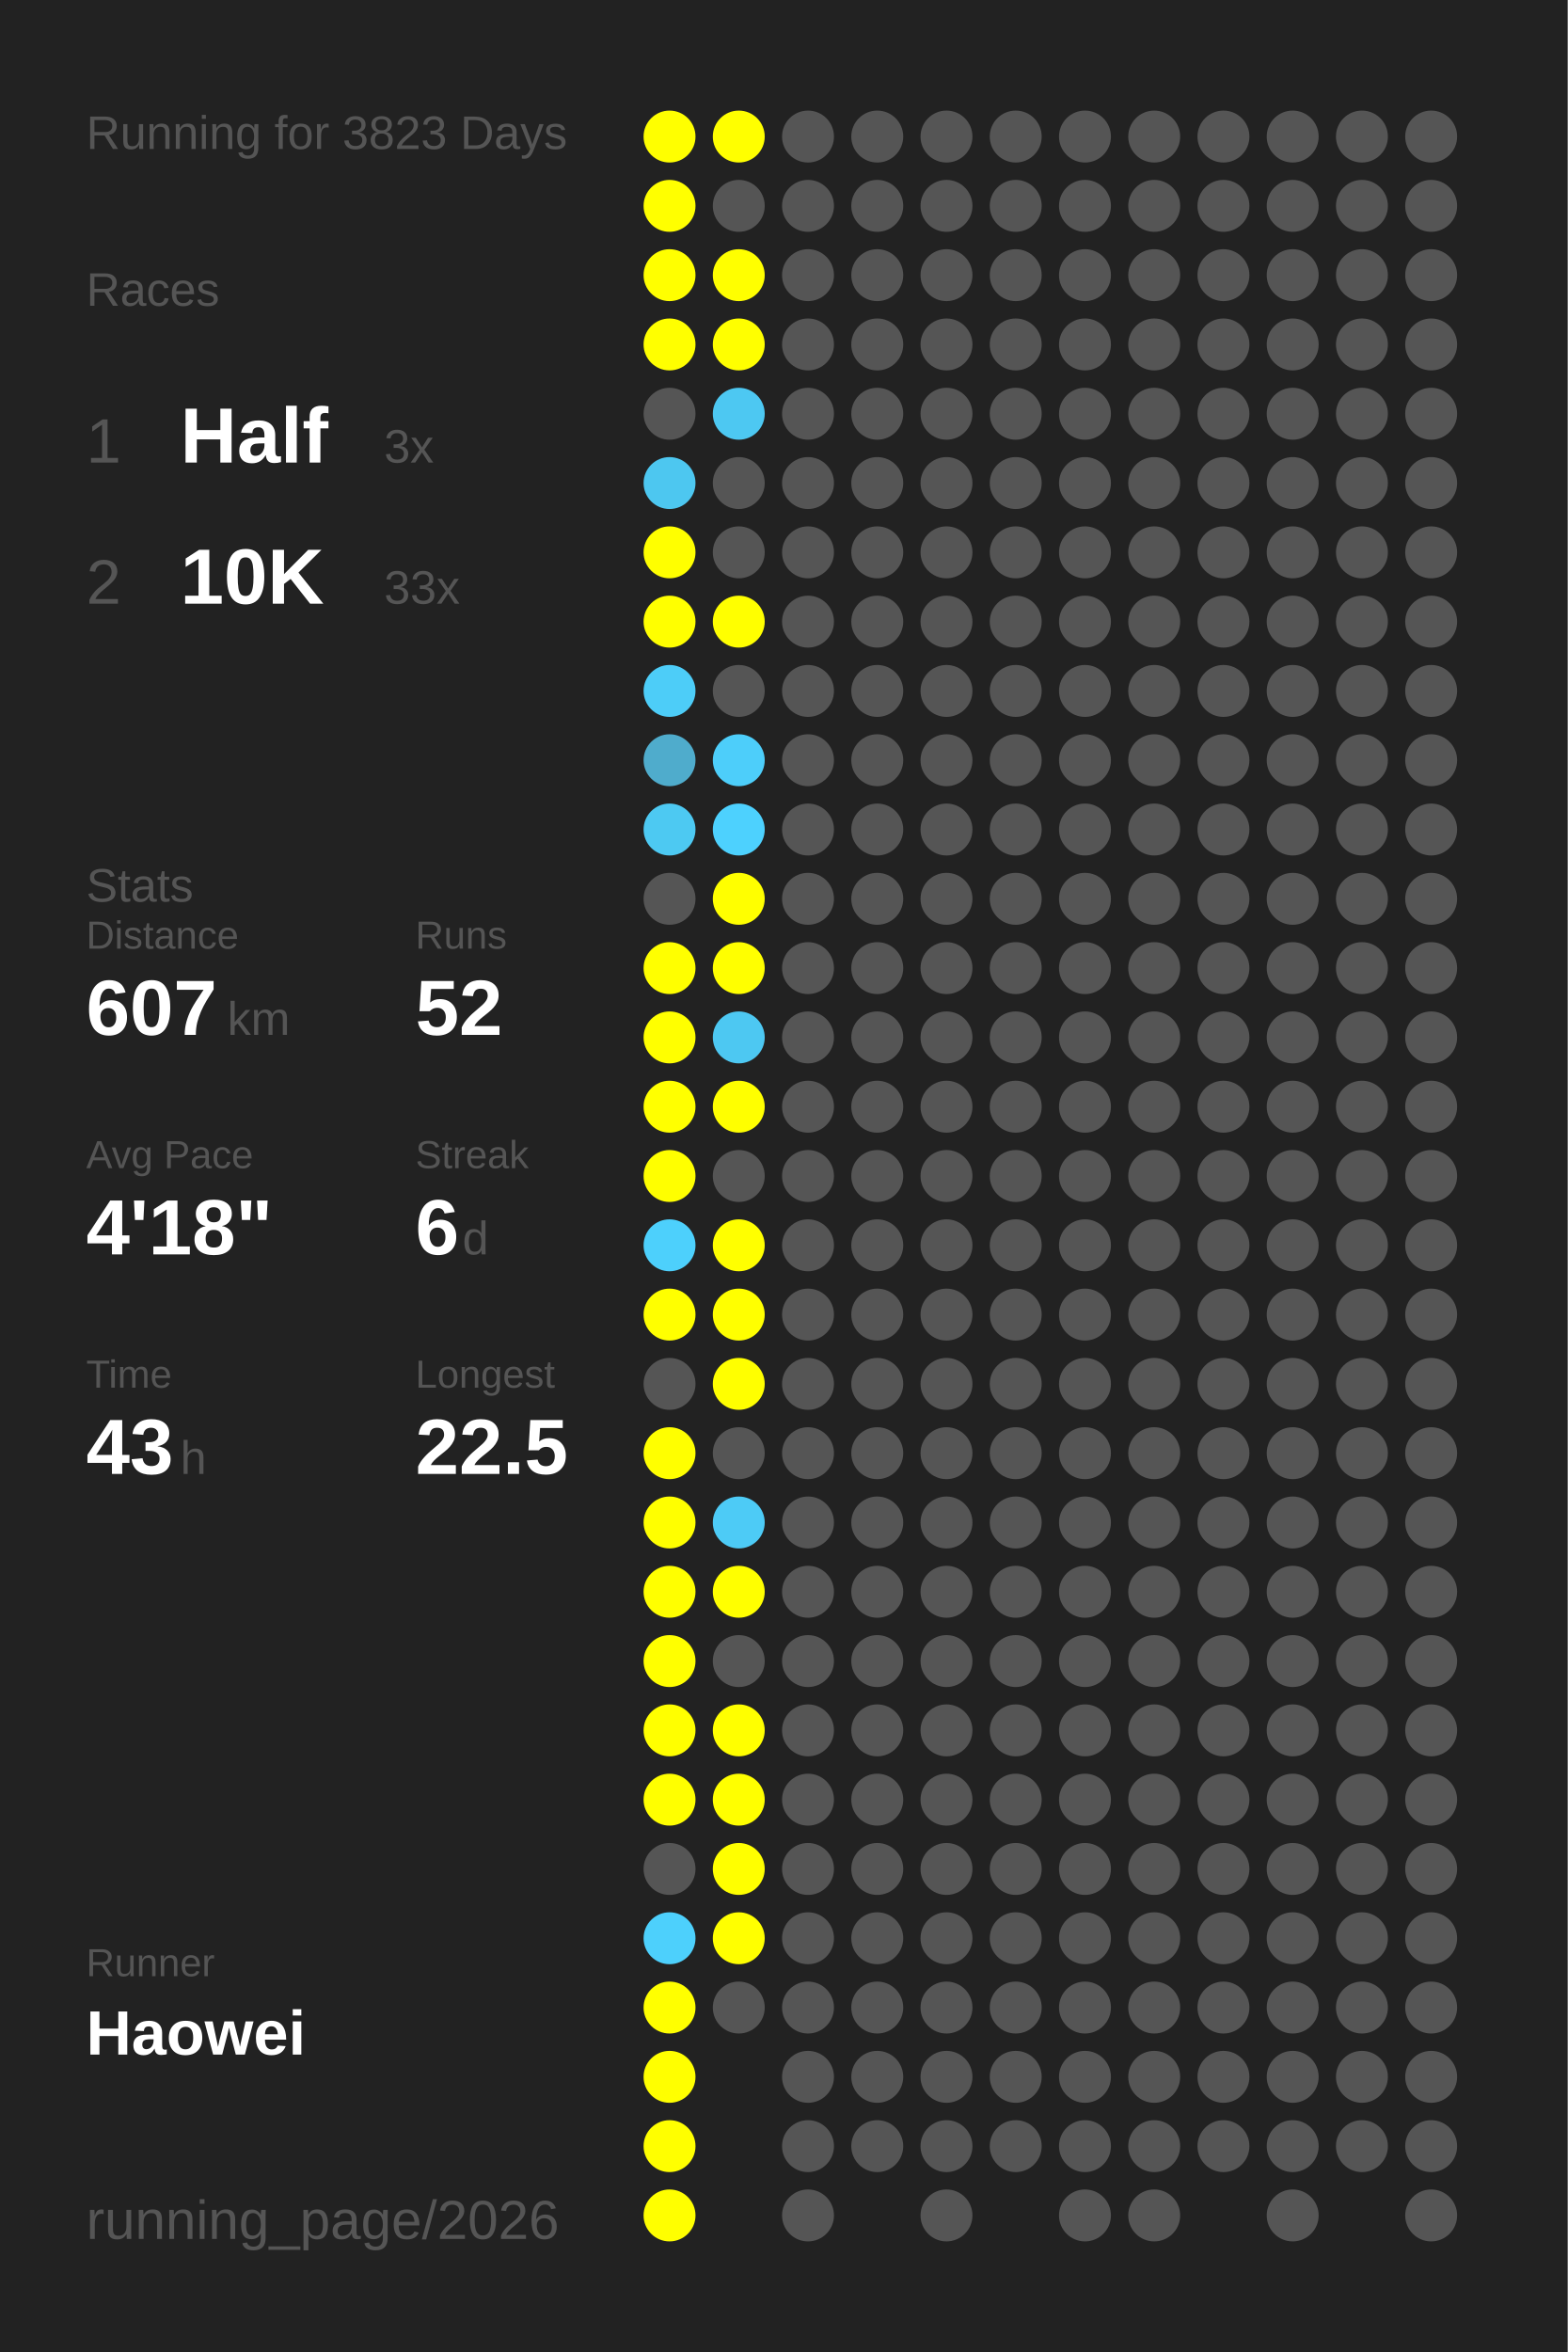
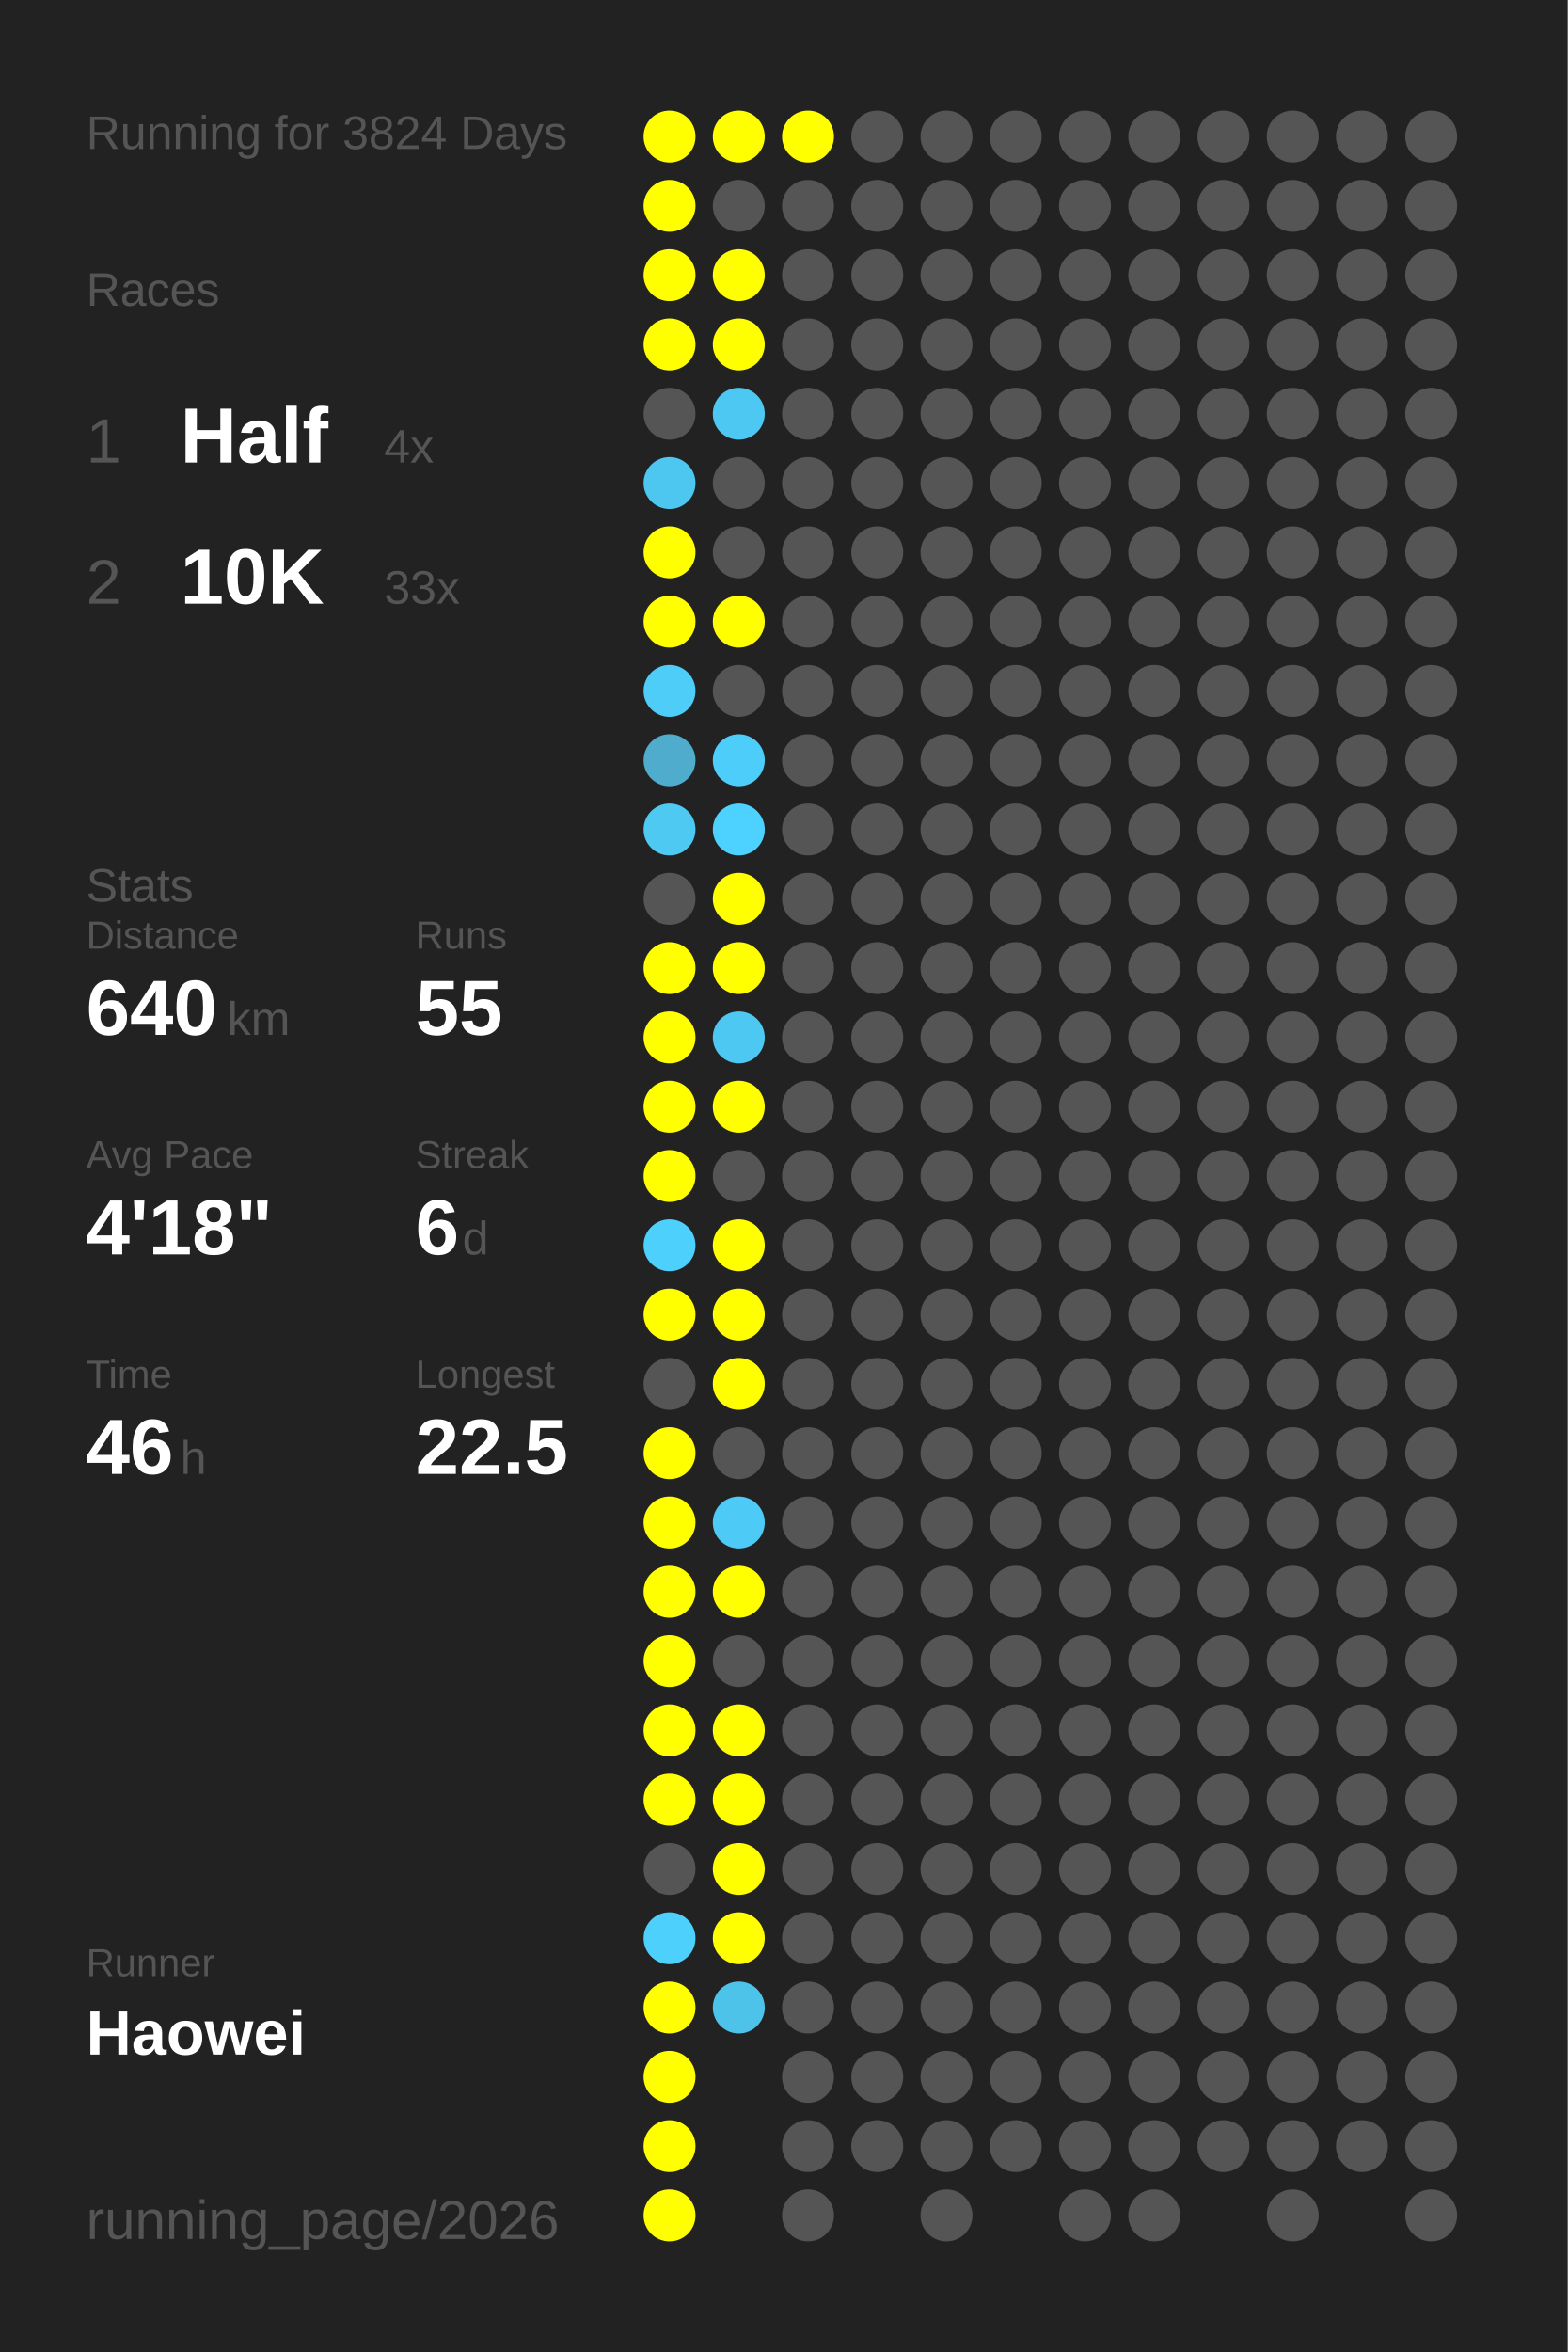
<svg xmlns="http://www.w3.org/2000/svg" baseProfile="full" height="300mm" version="1.1" viewBox="0,0,200,300" width="200mm">
  <defs />
  <rect fill="#222222" height="300" width="200" x="0" y="0" />
-   <text fill="#555555" style="font-size:6px; font-family:Arial;" x="11" y="19">Running for 3823 Days</text>
+   <text fill="#555555" style="font-size:6px; font-family:Arial;" x="11" y="19">Running for 3824 Days</text>
  <text fill="#555555" style="font-size:6px; font-family:Arial;" x="11" y="39">Races</text>
  <text fill="#555555" style="font-size:8px; font-family:Arial;" x="11" y="59">1</text>
  <text fill="#FFFFFF" style="font-size:10px; font-family:Arial; font-weight:bold;" x="23" y="59">Half</text>
-   <text fill="#555555" style="font-size:6px; font-family:Arial;" x="49" y="59">3x</text>
+   <text fill="#555555" style="font-size:6px; font-family:Arial;" x="49" y="59">4x</text>
  <text fill="#555555" style="font-size:8px; font-family:Arial;" x="11" y="77">2</text>
  <text fill="#FFFFFF" style="font-size:10px; font-family:Arial; font-weight:bold;" x="23" y="77">10K</text>
  <text fill="#555555" style="font-size:6px; font-family:Arial;" x="49" y="77">33x</text>
  <text fill="#555555" style="font-size:6px; font-family:Arial;" x="11" y="115">Stats</text>
  <text fill="#555555" style="font-size:5px; font-family:Arial;" x="11" y="121">Distance</text>
-   <text fill="#FFFFFF" style="font-size:10px; font-family:Arial; font-weight:bold;" x="11" y="132">607</text>
+   <text fill="#FFFFFF" style="font-size:10px; font-family:Arial; font-weight:bold;" x="11" y="132">640</text>
  <text fill="#555555" style="font-size:6px; font-family:Arial;" x="29" y="132">km</text>
  <text fill="#555555" style="font-size:5px; font-family:Arial;" x="53" y="121">Runs</text>
-   <text fill="#FFFFFF" style="font-size:10px; font-family:Arial; font-weight:bold;" x="53" y="132">52</text>
+   <text fill="#FFFFFF" style="font-size:10px; font-family:Arial; font-weight:bold;" x="53" y="132">55</text>
  <text fill="#555555" style="font-size:5px; font-family:Arial;" x="11" y="149">Avg Pace</text>
  <text fill="#FFFFFF" style="font-size:10px; font-family:Arial; font-weight:bold;" x="11" y="160">4'18"</text>
  <text fill="#555555" style="font-size:5px; font-family:Arial;" x="53" y="149">Streak</text>
  <text fill="#FFFFFF" style="font-size:10px; font-family:Arial; font-weight:bold;" x="53" y="160">6</text>
  <text fill="#555555" style="font-size:6px; font-family:Arial;" x="59" y="160">d</text>
  <text fill="#555555" style="font-size:5px; font-family:Arial;" x="11" y="177">Time</text>
-   <text fill="#FFFFFF" style="font-size:10px; font-family:Arial; font-weight:bold;" x="11" y="188">43</text>
+   <text fill="#FFFFFF" style="font-size:10px; font-family:Arial; font-weight:bold;" x="11" y="188">46</text>
  <text fill="#555555" style="font-size:6px; font-family:Arial;" x="23" y="188">h</text>
  <text fill="#555555" style="font-size:5px; font-family:Arial;" x="53" y="177">Longest</text>
  <text fill="#FFFFFF" style="font-size:10px; font-family:Arial; font-weight:bold;" x="53" y="188">22.5</text>
  <text fill="#555555" style="font-size:5px; font-family:Arial;" x="11" y="252.065">Runner</text>
  <text fill="#FFFFFF" style="font-size:8px; font-family:Arial; font-weight:bold;" x="11" y="262.065">Haowei</text>
  <text fill="#555555" style="font-size:7px; font-family:Arial;" x="11" y="285.581">running_page/2026</text>
  <circle cx="85.417" cy="17.419" fill="#FFFF00" r="3.312" />
  <circle cx="85.417" cy="26.258" fill="#FFFF00" r="3.312" />
  <circle cx="85.417" cy="35.097" fill="#FFFF00" r="3.312" />
  <circle cx="85.417" cy="43.935" fill="#FFFF00" r="3.312" />
  <circle cx="85.417" cy="52.774" fill="#555555" r="3.312" />
  <circle cx="85.417" cy="61.613" fill="#4dc7f0" r="3.312" />
  <circle cx="85.417" cy="70.452" fill="#FFFF00" r="3.312" />
  <circle cx="85.417" cy="79.29" fill="#FFFF00" r="3.312" />
  <circle cx="85.417" cy="88.129" fill="#4dcdf8" r="3.312" />
  <circle cx="85.417" cy="96.968" fill="#4faccc" r="3.312" />
  <circle cx="85.417" cy="105.806" fill="#4dc9f2" r="3.312" />
  <circle cx="85.417" cy="114.645" fill="#555555" r="3.312" />
  <circle cx="85.417" cy="123.484" fill="#FFFF00" r="3.312" />
  <circle cx="85.417" cy="132.323" fill="#FFFF00" r="3.312" />
  <circle cx="85.417" cy="141.161" fill="#FFFF00" r="3.312" />
  <circle cx="85.417" cy="150" fill="#FFFF00" r="3.312" />
  <circle cx="85.417" cy="158.839" fill="#4dd0fc" r="3.312" />
  <circle cx="85.417" cy="167.677" fill="#FFFF00" r="3.312" />
  <circle cx="85.417" cy="176.516" fill="#555555" r="3.312" />
  <circle cx="85.417" cy="185.355" fill="#FFFF00" r="3.312" />
  <circle cx="85.417" cy="194.194" fill="#FFFF00" r="3.312" />
  <circle cx="85.417" cy="203.032" fill="#FFFF00" r="3.312" />
  <circle cx="85.417" cy="211.871" fill="#FFFF00" r="3.312" />
  <circle cx="85.417" cy="220.71" fill="#FFFF00" r="3.312" />
  <circle cx="85.417" cy="229.548" fill="#FFFF00" r="3.312" />
  <circle cx="85.417" cy="238.387" fill="#555555" r="3.312" />
  <circle cx="85.417" cy="247.226" fill="#4dd0fc" r="3.312" />
  <circle cx="85.417" cy="256.065" fill="#FFFF00" r="3.312" />
  <circle cx="85.417" cy="264.903" fill="#FFFF00" r="3.312" />
  <circle cx="85.417" cy="273.742" fill="#FFFF00" r="3.312" />
  <circle cx="85.417" cy="282.581" fill="#FFFF00" r="3.312" />
  <circle cx="94.25" cy="17.419" fill="#FFFF00" r="3.312" />
  <circle cx="94.25" cy="26.258" fill="#555555" r="3.312" />
  <circle cx="94.25" cy="35.097" fill="#FFFF00" r="3.312" />
  <circle cx="94.25" cy="43.935" fill="#FFFF00" r="3.312" />
  <circle cx="94.25" cy="52.774" fill="#4dc8f2" r="3.312" />
  <circle cx="94.25" cy="61.613" fill="#555555" r="3.312" />
  <circle cx="94.25" cy="70.452" fill="#555555" r="3.312" />
  <circle cx="94.25" cy="79.29" fill="#FFFF00" r="3.312" />
  <circle cx="94.25" cy="88.129" fill="#555555" r="3.312" />
  <circle cx="94.25" cy="96.968" fill="#4dcefa" r="3.312" />
  <circle cx="94.25" cy="105.806" fill="#4dd1fe" r="3.312" />
  <circle cx="94.25" cy="114.645" fill="#FFFF00" r="3.312" />
  <circle cx="94.25" cy="123.484" fill="#FFFF00" r="3.312" />
  <circle cx="94.25" cy="132.323" fill="#4dc8f2" r="3.312" />
  <circle cx="94.25" cy="141.161" fill="#FFFF00" r="3.312" />
  <circle cx="94.25" cy="150" fill="#555555" r="3.312" />
  <circle cx="94.25" cy="158.839" fill="#FFFF00" r="3.312" />
  <circle cx="94.25" cy="167.677" fill="#FFFF00" r="3.312" />
  <circle cx="94.25" cy="176.516" fill="#FFFF00" r="3.312" />
  <circle cx="94.25" cy="185.355" fill="#555555" r="3.312" />
  <circle cx="94.25" cy="194.194" fill="#4dcbf6" r="3.312" />
  <circle cx="94.25" cy="203.032" fill="#FFFF00" r="3.312" />
  <circle cx="94.25" cy="211.871" fill="#555555" r="3.312" />
  <circle cx="94.25" cy="220.71" fill="#FFFF00" r="3.312" />
  <circle cx="94.25" cy="229.548" fill="#FFFF00" r="3.312" />
  <circle cx="94.25" cy="238.387" fill="#FFFF00" r="3.312" />
  <circle cx="94.25" cy="247.226" fill="#FFFF00" r="3.312" />
-   <circle cx="94.25" cy="256.065" fill="#555555" r="3.312" />
-   <circle cx="103.083" cy="17.419" fill="#555555" r="3.312" />
+   <circle cx="94.25" cy="256.065" fill="#4dc3ea" r="3.312" />
+   <circle cx="103.083" cy="17.419" fill="#FFFF00" r="3.312" />
  <circle cx="103.083" cy="26.258" fill="#555555" r="3.312" />
  <circle cx="103.083" cy="35.097" fill="#555555" r="3.312" />
  <circle cx="103.083" cy="43.935" fill="#555555" r="3.312" />
  <circle cx="103.083" cy="52.774" fill="#555555" r="3.312" />
  <circle cx="103.083" cy="61.613" fill="#555555" r="3.312" />
  <circle cx="103.083" cy="70.452" fill="#555555" r="3.312" />
  <circle cx="103.083" cy="79.29" fill="#555555" r="3.312" />
  <circle cx="103.083" cy="88.129" fill="#555555" r="3.312" />
  <circle cx="103.083" cy="96.968" fill="#555555" r="3.312" />
  <circle cx="103.083" cy="105.806" fill="#555555" r="3.312" />
  <circle cx="103.083" cy="114.645" fill="#555555" r="3.312" />
  <circle cx="103.083" cy="123.484" fill="#555555" r="3.312" />
  <circle cx="103.083" cy="132.323" fill="#555555" r="3.312" />
  <circle cx="103.083" cy="141.161" fill="#555555" r="3.312" />
  <circle cx="103.083" cy="150" fill="#555555" r="3.312" />
  <circle cx="103.083" cy="158.839" fill="#555555" r="3.312" />
  <circle cx="103.083" cy="167.677" fill="#555555" r="3.312" />
  <circle cx="103.083" cy="176.516" fill="#555555" r="3.312" />
  <circle cx="103.083" cy="185.355" fill="#555555" r="3.312" />
  <circle cx="103.083" cy="194.194" fill="#555555" r="3.312" />
  <circle cx="103.083" cy="203.032" fill="#555555" r="3.312" />
  <circle cx="103.083" cy="211.871" fill="#555555" r="3.312" />
  <circle cx="103.083" cy="220.71" fill="#555555" r="3.312" />
  <circle cx="103.083" cy="229.548" fill="#555555" r="3.312" />
  <circle cx="103.083" cy="238.387" fill="#555555" r="3.312" />
  <circle cx="103.083" cy="247.226" fill="#555555" r="3.312" />
  <circle cx="103.083" cy="256.065" fill="#555555" r="3.312" />
  <circle cx="103.083" cy="264.903" fill="#555555" r="3.312" />
  <circle cx="103.083" cy="273.742" fill="#555555" r="3.312" />
  <circle cx="103.083" cy="282.581" fill="#555555" r="3.312" />
  <circle cx="111.917" cy="17.419" fill="#555555" r="3.312" />
  <circle cx="111.917" cy="26.258" fill="#555555" r="3.312" />
  <circle cx="111.917" cy="35.097" fill="#555555" r="3.312" />
  <circle cx="111.917" cy="43.935" fill="#555555" r="3.312" />
  <circle cx="111.917" cy="52.774" fill="#555555" r="3.312" />
  <circle cx="111.917" cy="61.613" fill="#555555" r="3.312" />
  <circle cx="111.917" cy="70.452" fill="#555555" r="3.312" />
  <circle cx="111.917" cy="79.29" fill="#555555" r="3.312" />
  <circle cx="111.917" cy="88.129" fill="#555555" r="3.312" />
  <circle cx="111.917" cy="96.968" fill="#555555" r="3.312" />
  <circle cx="111.917" cy="105.806" fill="#555555" r="3.312" />
  <circle cx="111.917" cy="114.645" fill="#555555" r="3.312" />
  <circle cx="111.917" cy="123.484" fill="#555555" r="3.312" />
  <circle cx="111.917" cy="132.323" fill="#555555" r="3.312" />
  <circle cx="111.917" cy="141.161" fill="#555555" r="3.312" />
  <circle cx="111.917" cy="150" fill="#555555" r="3.312" />
  <circle cx="111.917" cy="158.839" fill="#555555" r="3.312" />
  <circle cx="111.917" cy="167.677" fill="#555555" r="3.312" />
  <circle cx="111.917" cy="176.516" fill="#555555" r="3.312" />
  <circle cx="111.917" cy="185.355" fill="#555555" r="3.312" />
  <circle cx="111.917" cy="194.194" fill="#555555" r="3.312" />
  <circle cx="111.917" cy="203.032" fill="#555555" r="3.312" />
  <circle cx="111.917" cy="211.871" fill="#555555" r="3.312" />
  <circle cx="111.917" cy="220.71" fill="#555555" r="3.312" />
  <circle cx="111.917" cy="229.548" fill="#555555" r="3.312" />
  <circle cx="111.917" cy="238.387" fill="#555555" r="3.312" />
  <circle cx="111.917" cy="247.226" fill="#555555" r="3.312" />
  <circle cx="111.917" cy="256.065" fill="#555555" r="3.312" />
  <circle cx="111.917" cy="264.903" fill="#555555" r="3.312" />
  <circle cx="111.917" cy="273.742" fill="#555555" r="3.312" />
  <circle cx="120.75" cy="17.419" fill="#555555" r="3.312" />
  <circle cx="120.75" cy="26.258" fill="#555555" r="3.312" />
  <circle cx="120.75" cy="35.097" fill="#555555" r="3.312" />
  <circle cx="120.75" cy="43.935" fill="#555555" r="3.312" />
  <circle cx="120.75" cy="52.774" fill="#555555" r="3.312" />
  <circle cx="120.75" cy="61.613" fill="#555555" r="3.312" />
  <circle cx="120.75" cy="70.452" fill="#555555" r="3.312" />
  <circle cx="120.75" cy="79.29" fill="#555555" r="3.312" />
  <circle cx="120.75" cy="88.129" fill="#555555" r="3.312" />
  <circle cx="120.75" cy="96.968" fill="#555555" r="3.312" />
  <circle cx="120.75" cy="105.806" fill="#555555" r="3.312" />
  <circle cx="120.75" cy="114.645" fill="#555555" r="3.312" />
  <circle cx="120.75" cy="123.484" fill="#555555" r="3.312" />
  <circle cx="120.75" cy="132.323" fill="#555555" r="3.312" />
  <circle cx="120.75" cy="141.161" fill="#555555" r="3.312" />
  <circle cx="120.75" cy="150" fill="#555555" r="3.312" />
  <circle cx="120.75" cy="158.839" fill="#555555" r="3.312" />
  <circle cx="120.75" cy="167.677" fill="#555555" r="3.312" />
  <circle cx="120.75" cy="176.516" fill="#555555" r="3.312" />
  <circle cx="120.75" cy="185.355" fill="#555555" r="3.312" />
  <circle cx="120.75" cy="194.194" fill="#555555" r="3.312" />
  <circle cx="120.75" cy="203.032" fill="#555555" r="3.312" />
  <circle cx="120.75" cy="211.871" fill="#555555" r="3.312" />
  <circle cx="120.75" cy="220.71" fill="#555555" r="3.312" />
  <circle cx="120.75" cy="229.548" fill="#555555" r="3.312" />
  <circle cx="120.75" cy="238.387" fill="#555555" r="3.312" />
  <circle cx="120.75" cy="247.226" fill="#555555" r="3.312" />
  <circle cx="120.75" cy="256.065" fill="#555555" r="3.312" />
  <circle cx="120.75" cy="264.903" fill="#555555" r="3.312" />
  <circle cx="120.75" cy="273.742" fill="#555555" r="3.312" />
  <circle cx="120.75" cy="282.581" fill="#555555" r="3.312" />
  <circle cx="129.583" cy="17.419" fill="#555555" r="3.312" />
  <circle cx="129.583" cy="26.258" fill="#555555" r="3.312" />
  <circle cx="129.583" cy="35.097" fill="#555555" r="3.312" />
  <circle cx="129.583" cy="43.935" fill="#555555" r="3.312" />
  <circle cx="129.583" cy="52.774" fill="#555555" r="3.312" />
  <circle cx="129.583" cy="61.613" fill="#555555" r="3.312" />
  <circle cx="129.583" cy="70.452" fill="#555555" r="3.312" />
  <circle cx="129.583" cy="79.29" fill="#555555" r="3.312" />
  <circle cx="129.583" cy="88.129" fill="#555555" r="3.312" />
  <circle cx="129.583" cy="96.968" fill="#555555" r="3.312" />
  <circle cx="129.583" cy="105.806" fill="#555555" r="3.312" />
  <circle cx="129.583" cy="114.645" fill="#555555" r="3.312" />
  <circle cx="129.583" cy="123.484" fill="#555555" r="3.312" />
  <circle cx="129.583" cy="132.323" fill="#555555" r="3.312" />
  <circle cx="129.583" cy="141.161" fill="#555555" r="3.312" />
  <circle cx="129.583" cy="150" fill="#555555" r="3.312" />
  <circle cx="129.583" cy="158.839" fill="#555555" r="3.312" />
  <circle cx="129.583" cy="167.677" fill="#555555" r="3.312" />
  <circle cx="129.583" cy="176.516" fill="#555555" r="3.312" />
  <circle cx="129.583" cy="185.355" fill="#555555" r="3.312" />
  <circle cx="129.583" cy="194.194" fill="#555555" r="3.312" />
  <circle cx="129.583" cy="203.032" fill="#555555" r="3.312" />
  <circle cx="129.583" cy="211.871" fill="#555555" r="3.312" />
  <circle cx="129.583" cy="220.71" fill="#555555" r="3.312" />
  <circle cx="129.583" cy="229.548" fill="#555555" r="3.312" />
  <circle cx="129.583" cy="238.387" fill="#555555" r="3.312" />
  <circle cx="129.583" cy="247.226" fill="#555555" r="3.312" />
  <circle cx="129.583" cy="256.065" fill="#555555" r="3.312" />
  <circle cx="129.583" cy="264.903" fill="#555555" r="3.312" />
  <circle cx="129.583" cy="273.742" fill="#555555" r="3.312" />
  <circle cx="138.417" cy="17.419" fill="#555555" r="3.312" />
  <circle cx="138.417" cy="26.258" fill="#555555" r="3.312" />
  <circle cx="138.417" cy="35.097" fill="#555555" r="3.312" />
  <circle cx="138.417" cy="43.935" fill="#555555" r="3.312" />
  <circle cx="138.417" cy="52.774" fill="#555555" r="3.312" />
  <circle cx="138.417" cy="61.613" fill="#555555" r="3.312" />
  <circle cx="138.417" cy="70.452" fill="#555555" r="3.312" />
  <circle cx="138.417" cy="79.29" fill="#555555" r="3.312" />
  <circle cx="138.417" cy="88.129" fill="#555555" r="3.312" />
  <circle cx="138.417" cy="96.968" fill="#555555" r="3.312" />
  <circle cx="138.417" cy="105.806" fill="#555555" r="3.312" />
  <circle cx="138.417" cy="114.645" fill="#555555" r="3.312" />
  <circle cx="138.417" cy="123.484" fill="#555555" r="3.312" />
  <circle cx="138.417" cy="132.323" fill="#555555" r="3.312" />
  <circle cx="138.417" cy="141.161" fill="#555555" r="3.312" />
  <circle cx="138.417" cy="150" fill="#555555" r="3.312" />
  <circle cx="138.417" cy="158.839" fill="#555555" r="3.312" />
  <circle cx="138.417" cy="167.677" fill="#555555" r="3.312" />
  <circle cx="138.417" cy="176.516" fill="#555555" r="3.312" />
  <circle cx="138.417" cy="185.355" fill="#555555" r="3.312" />
  <circle cx="138.417" cy="194.194" fill="#555555" r="3.312" />
  <circle cx="138.417" cy="203.032" fill="#555555" r="3.312" />
  <circle cx="138.417" cy="211.871" fill="#555555" r="3.312" />
  <circle cx="138.417" cy="220.71" fill="#555555" r="3.312" />
  <circle cx="138.417" cy="229.548" fill="#555555" r="3.312" />
  <circle cx="138.417" cy="238.387" fill="#555555" r="3.312" />
  <circle cx="138.417" cy="247.226" fill="#555555" r="3.312" />
  <circle cx="138.417" cy="256.065" fill="#555555" r="3.312" />
  <circle cx="138.417" cy="264.903" fill="#555555" r="3.312" />
  <circle cx="138.417" cy="273.742" fill="#555555" r="3.312" />
  <circle cx="138.417" cy="282.581" fill="#555555" r="3.312" />
  <circle cx="147.25" cy="17.419" fill="#555555" r="3.312" />
  <circle cx="147.25" cy="26.258" fill="#555555" r="3.312" />
  <circle cx="147.25" cy="35.097" fill="#555555" r="3.312" />
  <circle cx="147.25" cy="43.935" fill="#555555" r="3.312" />
  <circle cx="147.25" cy="52.774" fill="#555555" r="3.312" />
  <circle cx="147.25" cy="61.613" fill="#555555" r="3.312" />
  <circle cx="147.25" cy="70.452" fill="#555555" r="3.312" />
  <circle cx="147.25" cy="79.29" fill="#555555" r="3.312" />
  <circle cx="147.25" cy="88.129" fill="#555555" r="3.312" />
  <circle cx="147.25" cy="96.968" fill="#555555" r="3.312" />
  <circle cx="147.25" cy="105.806" fill="#555555" r="3.312" />
  <circle cx="147.25" cy="114.645" fill="#555555" r="3.312" />
  <circle cx="147.25" cy="123.484" fill="#555555" r="3.312" />
  <circle cx="147.25" cy="132.323" fill="#555555" r="3.312" />
  <circle cx="147.25" cy="141.161" fill="#555555" r="3.312" />
  <circle cx="147.25" cy="150" fill="#555555" r="3.312" />
  <circle cx="147.25" cy="158.839" fill="#555555" r="3.312" />
  <circle cx="147.25" cy="167.677" fill="#555555" r="3.312" />
  <circle cx="147.25" cy="176.516" fill="#555555" r="3.312" />
  <circle cx="147.25" cy="185.355" fill="#555555" r="3.312" />
  <circle cx="147.25" cy="194.194" fill="#555555" r="3.312" />
  <circle cx="147.25" cy="203.032" fill="#555555" r="3.312" />
  <circle cx="147.25" cy="211.871" fill="#555555" r="3.312" />
  <circle cx="147.25" cy="220.71" fill="#555555" r="3.312" />
  <circle cx="147.25" cy="229.548" fill="#555555" r="3.312" />
  <circle cx="147.25" cy="238.387" fill="#555555" r="3.312" />
  <circle cx="147.25" cy="247.226" fill="#555555" r="3.312" />
  <circle cx="147.25" cy="256.065" fill="#555555" r="3.312" />
  <circle cx="147.25" cy="264.903" fill="#555555" r="3.312" />
  <circle cx="147.25" cy="273.742" fill="#555555" r="3.312" />
  <circle cx="147.25" cy="282.581" fill="#555555" r="3.312" />
  <circle cx="156.083" cy="17.419" fill="#555555" r="3.312" />
  <circle cx="156.083" cy="26.258" fill="#555555" r="3.312" />
  <circle cx="156.083" cy="35.097" fill="#555555" r="3.312" />
  <circle cx="156.083" cy="43.935" fill="#555555" r="3.312" />
  <circle cx="156.083" cy="52.774" fill="#555555" r="3.312" />
  <circle cx="156.083" cy="61.613" fill="#555555" r="3.312" />
  <circle cx="156.083" cy="70.452" fill="#555555" r="3.312" />
  <circle cx="156.083" cy="79.29" fill="#555555" r="3.312" />
  <circle cx="156.083" cy="88.129" fill="#555555" r="3.312" />
  <circle cx="156.083" cy="96.968" fill="#555555" r="3.312" />
  <circle cx="156.083" cy="105.806" fill="#555555" r="3.312" />
  <circle cx="156.083" cy="114.645" fill="#555555" r="3.312" />
  <circle cx="156.083" cy="123.484" fill="#555555" r="3.312" />
  <circle cx="156.083" cy="132.323" fill="#555555" r="3.312" />
  <circle cx="156.083" cy="141.161" fill="#555555" r="3.312" />
  <circle cx="156.083" cy="150" fill="#555555" r="3.312" />
  <circle cx="156.083" cy="158.839" fill="#555555" r="3.312" />
  <circle cx="156.083" cy="167.677" fill="#555555" r="3.312" />
  <circle cx="156.083" cy="176.516" fill="#555555" r="3.312" />
  <circle cx="156.083" cy="185.355" fill="#555555" r="3.312" />
  <circle cx="156.083" cy="194.194" fill="#555555" r="3.312" />
  <circle cx="156.083" cy="203.032" fill="#555555" r="3.312" />
  <circle cx="156.083" cy="211.871" fill="#555555" r="3.312" />
  <circle cx="156.083" cy="220.71" fill="#555555" r="3.312" />
  <circle cx="156.083" cy="229.548" fill="#555555" r="3.312" />
  <circle cx="156.083" cy="238.387" fill="#555555" r="3.312" />
  <circle cx="156.083" cy="247.226" fill="#555555" r="3.312" />
  <circle cx="156.083" cy="256.065" fill="#555555" r="3.312" />
  <circle cx="156.083" cy="264.903" fill="#555555" r="3.312" />
  <circle cx="156.083" cy="273.742" fill="#555555" r="3.312" />
  <circle cx="164.917" cy="17.419" fill="#555555" r="3.312" />
  <circle cx="164.917" cy="26.258" fill="#555555" r="3.312" />
  <circle cx="164.917" cy="35.097" fill="#555555" r="3.312" />
  <circle cx="164.917" cy="43.935" fill="#555555" r="3.312" />
  <circle cx="164.917" cy="52.774" fill="#555555" r="3.312" />
  <circle cx="164.917" cy="61.613" fill="#555555" r="3.312" />
  <circle cx="164.917" cy="70.452" fill="#555555" r="3.312" />
  <circle cx="164.917" cy="79.29" fill="#555555" r="3.312" />
  <circle cx="164.917" cy="88.129" fill="#555555" r="3.312" />
  <circle cx="164.917" cy="96.968" fill="#555555" r="3.312" />
  <circle cx="164.917" cy="105.806" fill="#555555" r="3.312" />
  <circle cx="164.917" cy="114.645" fill="#555555" r="3.312" />
  <circle cx="164.917" cy="123.484" fill="#555555" r="3.312" />
  <circle cx="164.917" cy="132.323" fill="#555555" r="3.312" />
  <circle cx="164.917" cy="141.161" fill="#555555" r="3.312" />
  <circle cx="164.917" cy="150" fill="#555555" r="3.312" />
  <circle cx="164.917" cy="158.839" fill="#555555" r="3.312" />
  <circle cx="164.917" cy="167.677" fill="#555555" r="3.312" />
  <circle cx="164.917" cy="176.516" fill="#555555" r="3.312" />
  <circle cx="164.917" cy="185.355" fill="#555555" r="3.312" />
  <circle cx="164.917" cy="194.194" fill="#555555" r="3.312" />
  <circle cx="164.917" cy="203.032" fill="#555555" r="3.312" />
  <circle cx="164.917" cy="211.871" fill="#555555" r="3.312" />
  <circle cx="164.917" cy="220.71" fill="#555555" r="3.312" />
  <circle cx="164.917" cy="229.548" fill="#555555" r="3.312" />
  <circle cx="164.917" cy="238.387" fill="#555555" r="3.312" />
  <circle cx="164.917" cy="247.226" fill="#555555" r="3.312" />
  <circle cx="164.917" cy="256.065" fill="#555555" r="3.312" />
  <circle cx="164.917" cy="264.903" fill="#555555" r="3.312" />
  <circle cx="164.917" cy="273.742" fill="#555555" r="3.312" />
  <circle cx="164.917" cy="282.581" fill="#555555" r="3.312" />
  <circle cx="173.75" cy="17.419" fill="#555555" r="3.312" />
  <circle cx="173.75" cy="26.258" fill="#555555" r="3.312" />
  <circle cx="173.75" cy="35.097" fill="#555555" r="3.312" />
  <circle cx="173.75" cy="43.935" fill="#555555" r="3.312" />
  <circle cx="173.75" cy="52.774" fill="#555555" r="3.312" />
  <circle cx="173.75" cy="61.613" fill="#555555" r="3.312" />
  <circle cx="173.75" cy="70.452" fill="#555555" r="3.312" />
  <circle cx="173.75" cy="79.29" fill="#555555" r="3.312" />
  <circle cx="173.75" cy="88.129" fill="#555555" r="3.312" />
  <circle cx="173.75" cy="96.968" fill="#555555" r="3.312" />
  <circle cx="173.75" cy="105.806" fill="#555555" r="3.312" />
  <circle cx="173.75" cy="114.645" fill="#555555" r="3.312" />
  <circle cx="173.75" cy="123.484" fill="#555555" r="3.312" />
  <circle cx="173.75" cy="132.323" fill="#555555" r="3.312" />
  <circle cx="173.75" cy="141.161" fill="#555555" r="3.312" />
  <circle cx="173.75" cy="150" fill="#555555" r="3.312" />
  <circle cx="173.75" cy="158.839" fill="#555555" r="3.312" />
  <circle cx="173.75" cy="167.677" fill="#555555" r="3.312" />
  <circle cx="173.75" cy="176.516" fill="#555555" r="3.312" />
  <circle cx="173.75" cy="185.355" fill="#555555" r="3.312" />
  <circle cx="173.75" cy="194.194" fill="#555555" r="3.312" />
  <circle cx="173.75" cy="203.032" fill="#555555" r="3.312" />
  <circle cx="173.75" cy="211.871" fill="#555555" r="3.312" />
  <circle cx="173.75" cy="220.71" fill="#555555" r="3.312" />
  <circle cx="173.75" cy="229.548" fill="#555555" r="3.312" />
  <circle cx="173.75" cy="238.387" fill="#555555" r="3.312" />
  <circle cx="173.75" cy="247.226" fill="#555555" r="3.312" />
  <circle cx="173.75" cy="256.065" fill="#555555" r="3.312" />
  <circle cx="173.75" cy="264.903" fill="#555555" r="3.312" />
  <circle cx="173.75" cy="273.742" fill="#555555" r="3.312" />
  <circle cx="182.583" cy="17.419" fill="#555555" r="3.312" />
  <circle cx="182.583" cy="26.258" fill="#555555" r="3.312" />
  <circle cx="182.583" cy="35.097" fill="#555555" r="3.312" />
  <circle cx="182.583" cy="43.935" fill="#555555" r="3.312" />
  <circle cx="182.583" cy="52.774" fill="#555555" r="3.312" />
  <circle cx="182.583" cy="61.613" fill="#555555" r="3.312" />
  <circle cx="182.583" cy="70.452" fill="#555555" r="3.312" />
  <circle cx="182.583" cy="79.29" fill="#555555" r="3.312" />
  <circle cx="182.583" cy="88.129" fill="#555555" r="3.312" />
  <circle cx="182.583" cy="96.968" fill="#555555" r="3.312" />
  <circle cx="182.583" cy="105.806" fill="#555555" r="3.312" />
  <circle cx="182.583" cy="114.645" fill="#555555" r="3.312" />
  <circle cx="182.583" cy="123.484" fill="#555555" r="3.312" />
  <circle cx="182.583" cy="132.323" fill="#555555" r="3.312" />
  <circle cx="182.583" cy="141.161" fill="#555555" r="3.312" />
  <circle cx="182.583" cy="150" fill="#555555" r="3.312" />
  <circle cx="182.583" cy="158.839" fill="#555555" r="3.312" />
  <circle cx="182.583" cy="167.677" fill="#555555" r="3.312" />
  <circle cx="182.583" cy="176.516" fill="#555555" r="3.312" />
  <circle cx="182.583" cy="185.355" fill="#555555" r="3.312" />
  <circle cx="182.583" cy="194.194" fill="#555555" r="3.312" />
  <circle cx="182.583" cy="203.032" fill="#555555" r="3.312" />
  <circle cx="182.583" cy="211.871" fill="#555555" r="3.312" />
  <circle cx="182.583" cy="220.71" fill="#555555" r="3.312" />
  <circle cx="182.583" cy="229.548" fill="#555555" r="3.312" />
  <circle cx="182.583" cy="238.387" fill="#555555" r="3.312" />
  <circle cx="182.583" cy="247.226" fill="#555555" r="3.312" />
  <circle cx="182.583" cy="256.065" fill="#555555" r="3.312" />
  <circle cx="182.583" cy="264.903" fill="#555555" r="3.312" />
  <circle cx="182.583" cy="273.742" fill="#555555" r="3.312" />
  <circle cx="182.583" cy="282.581" fill="#555555" r="3.312" />
</svg>
